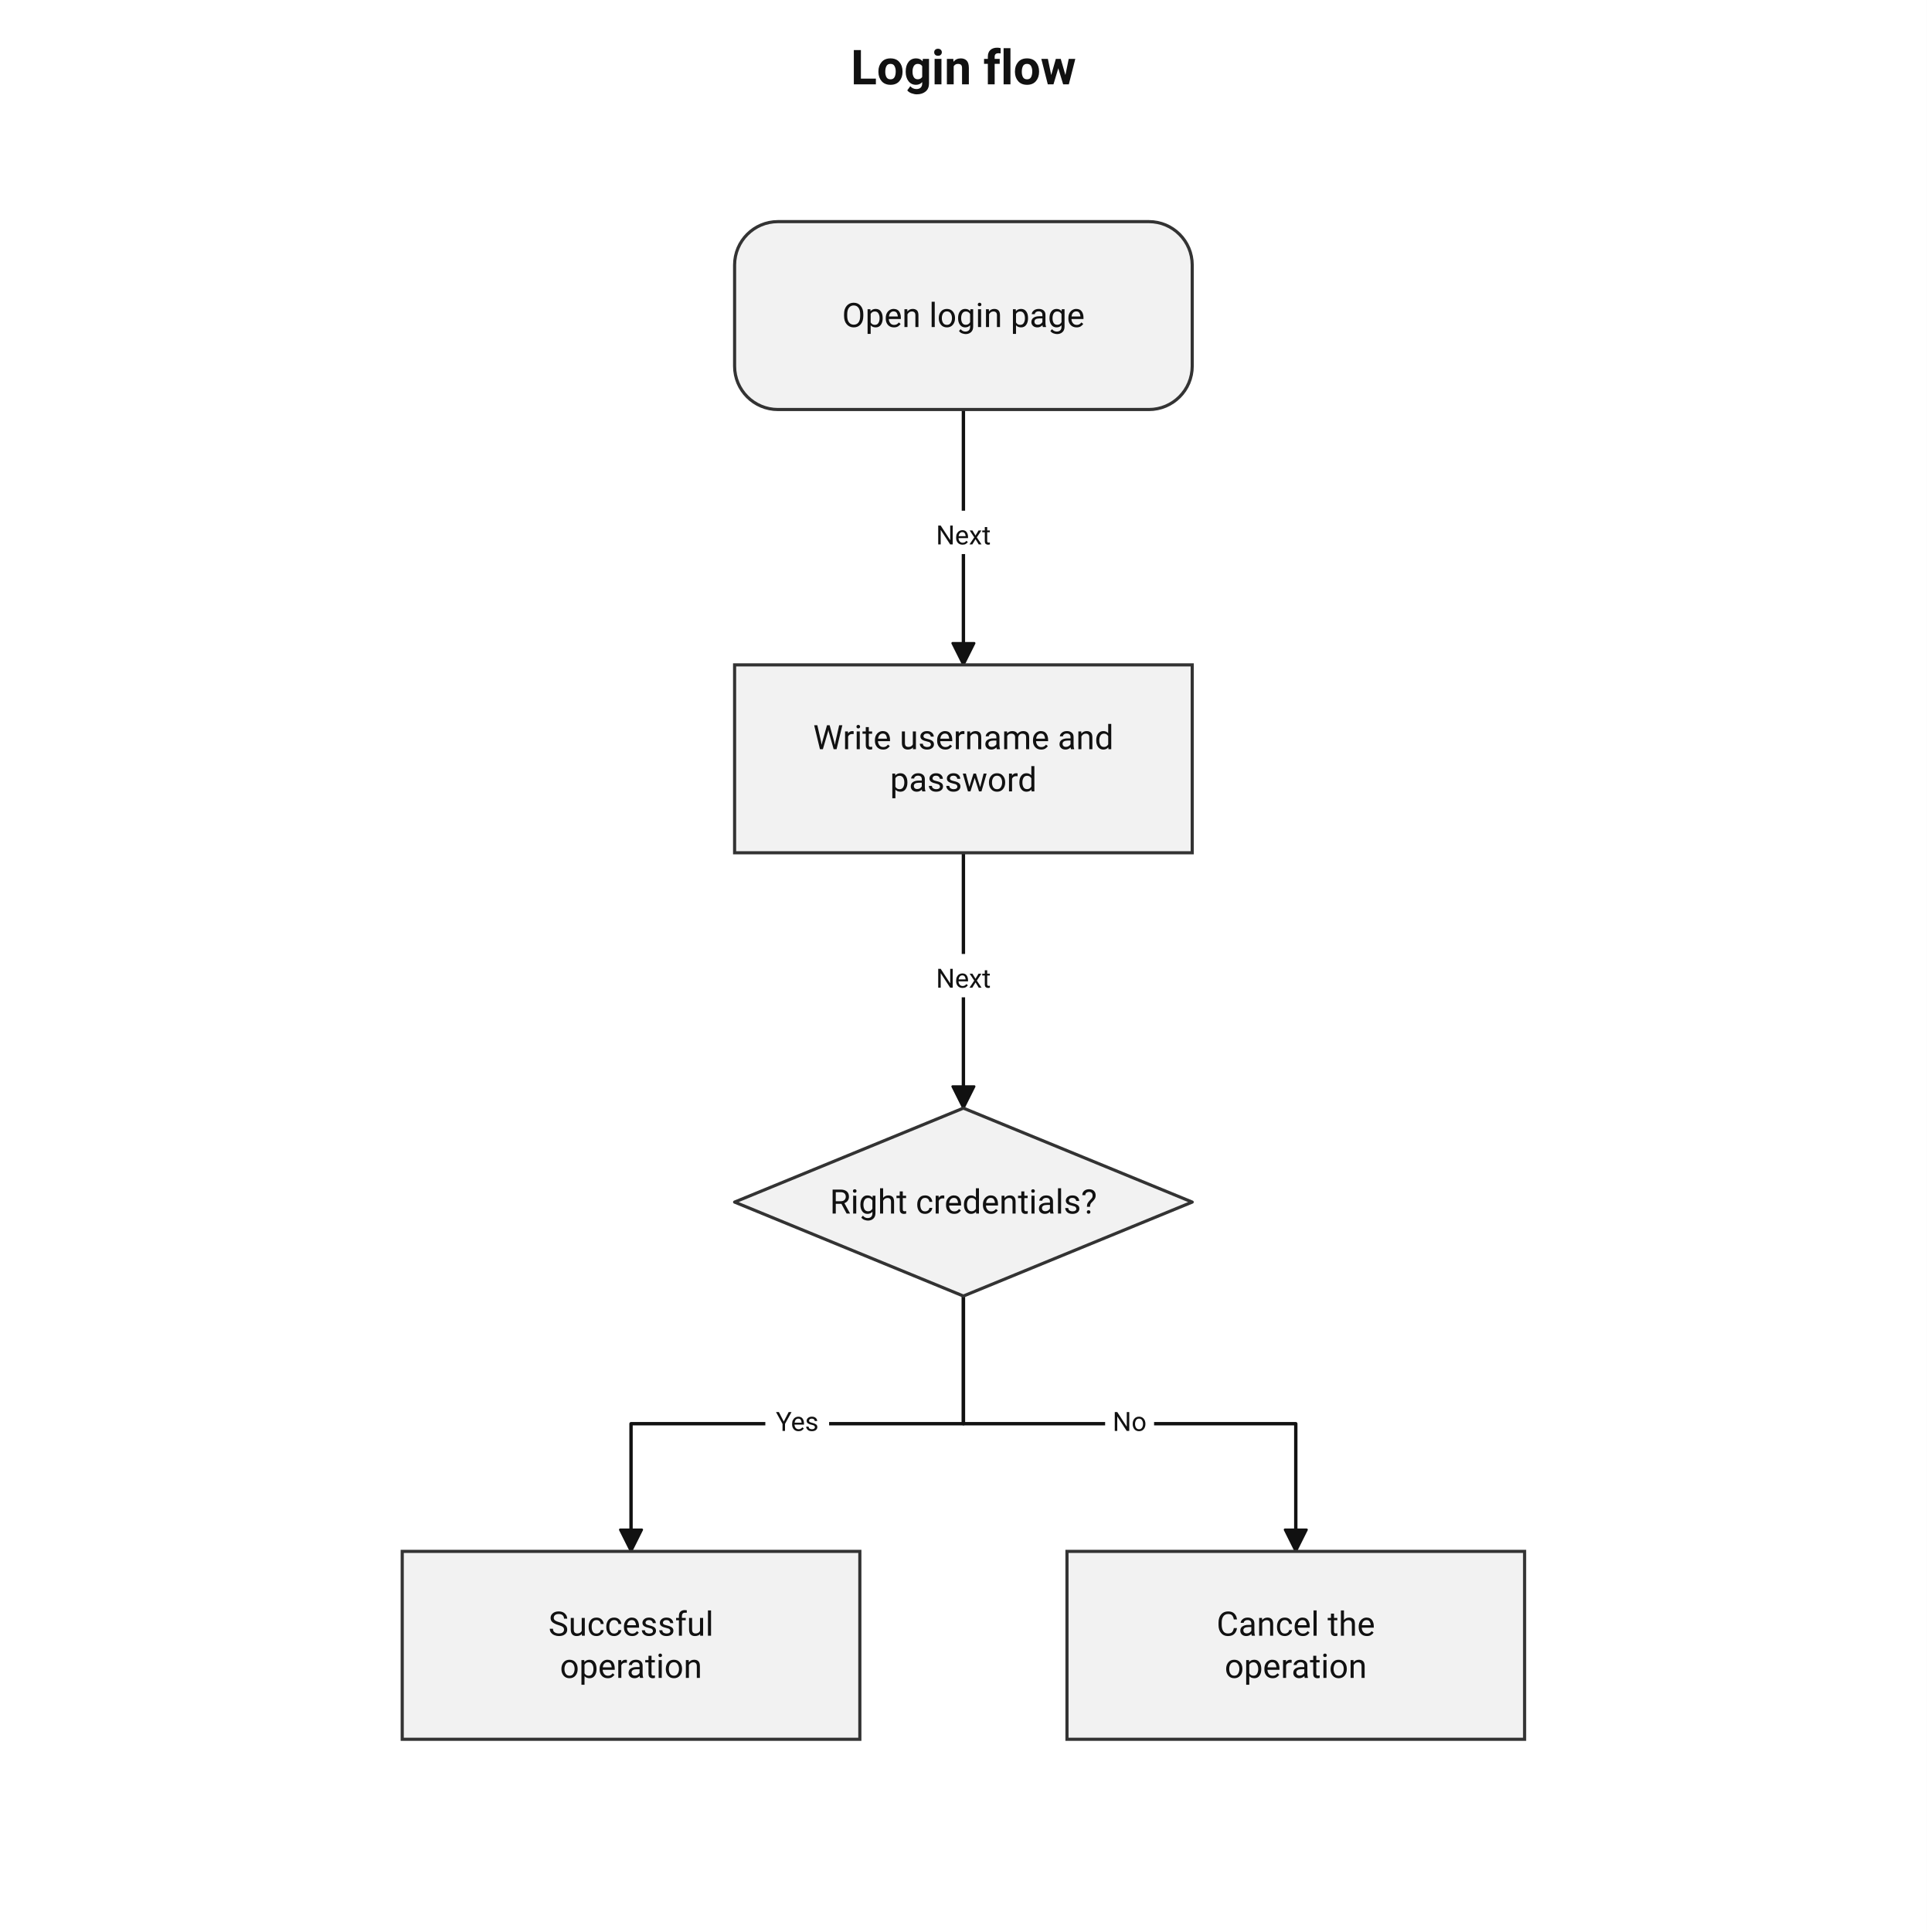
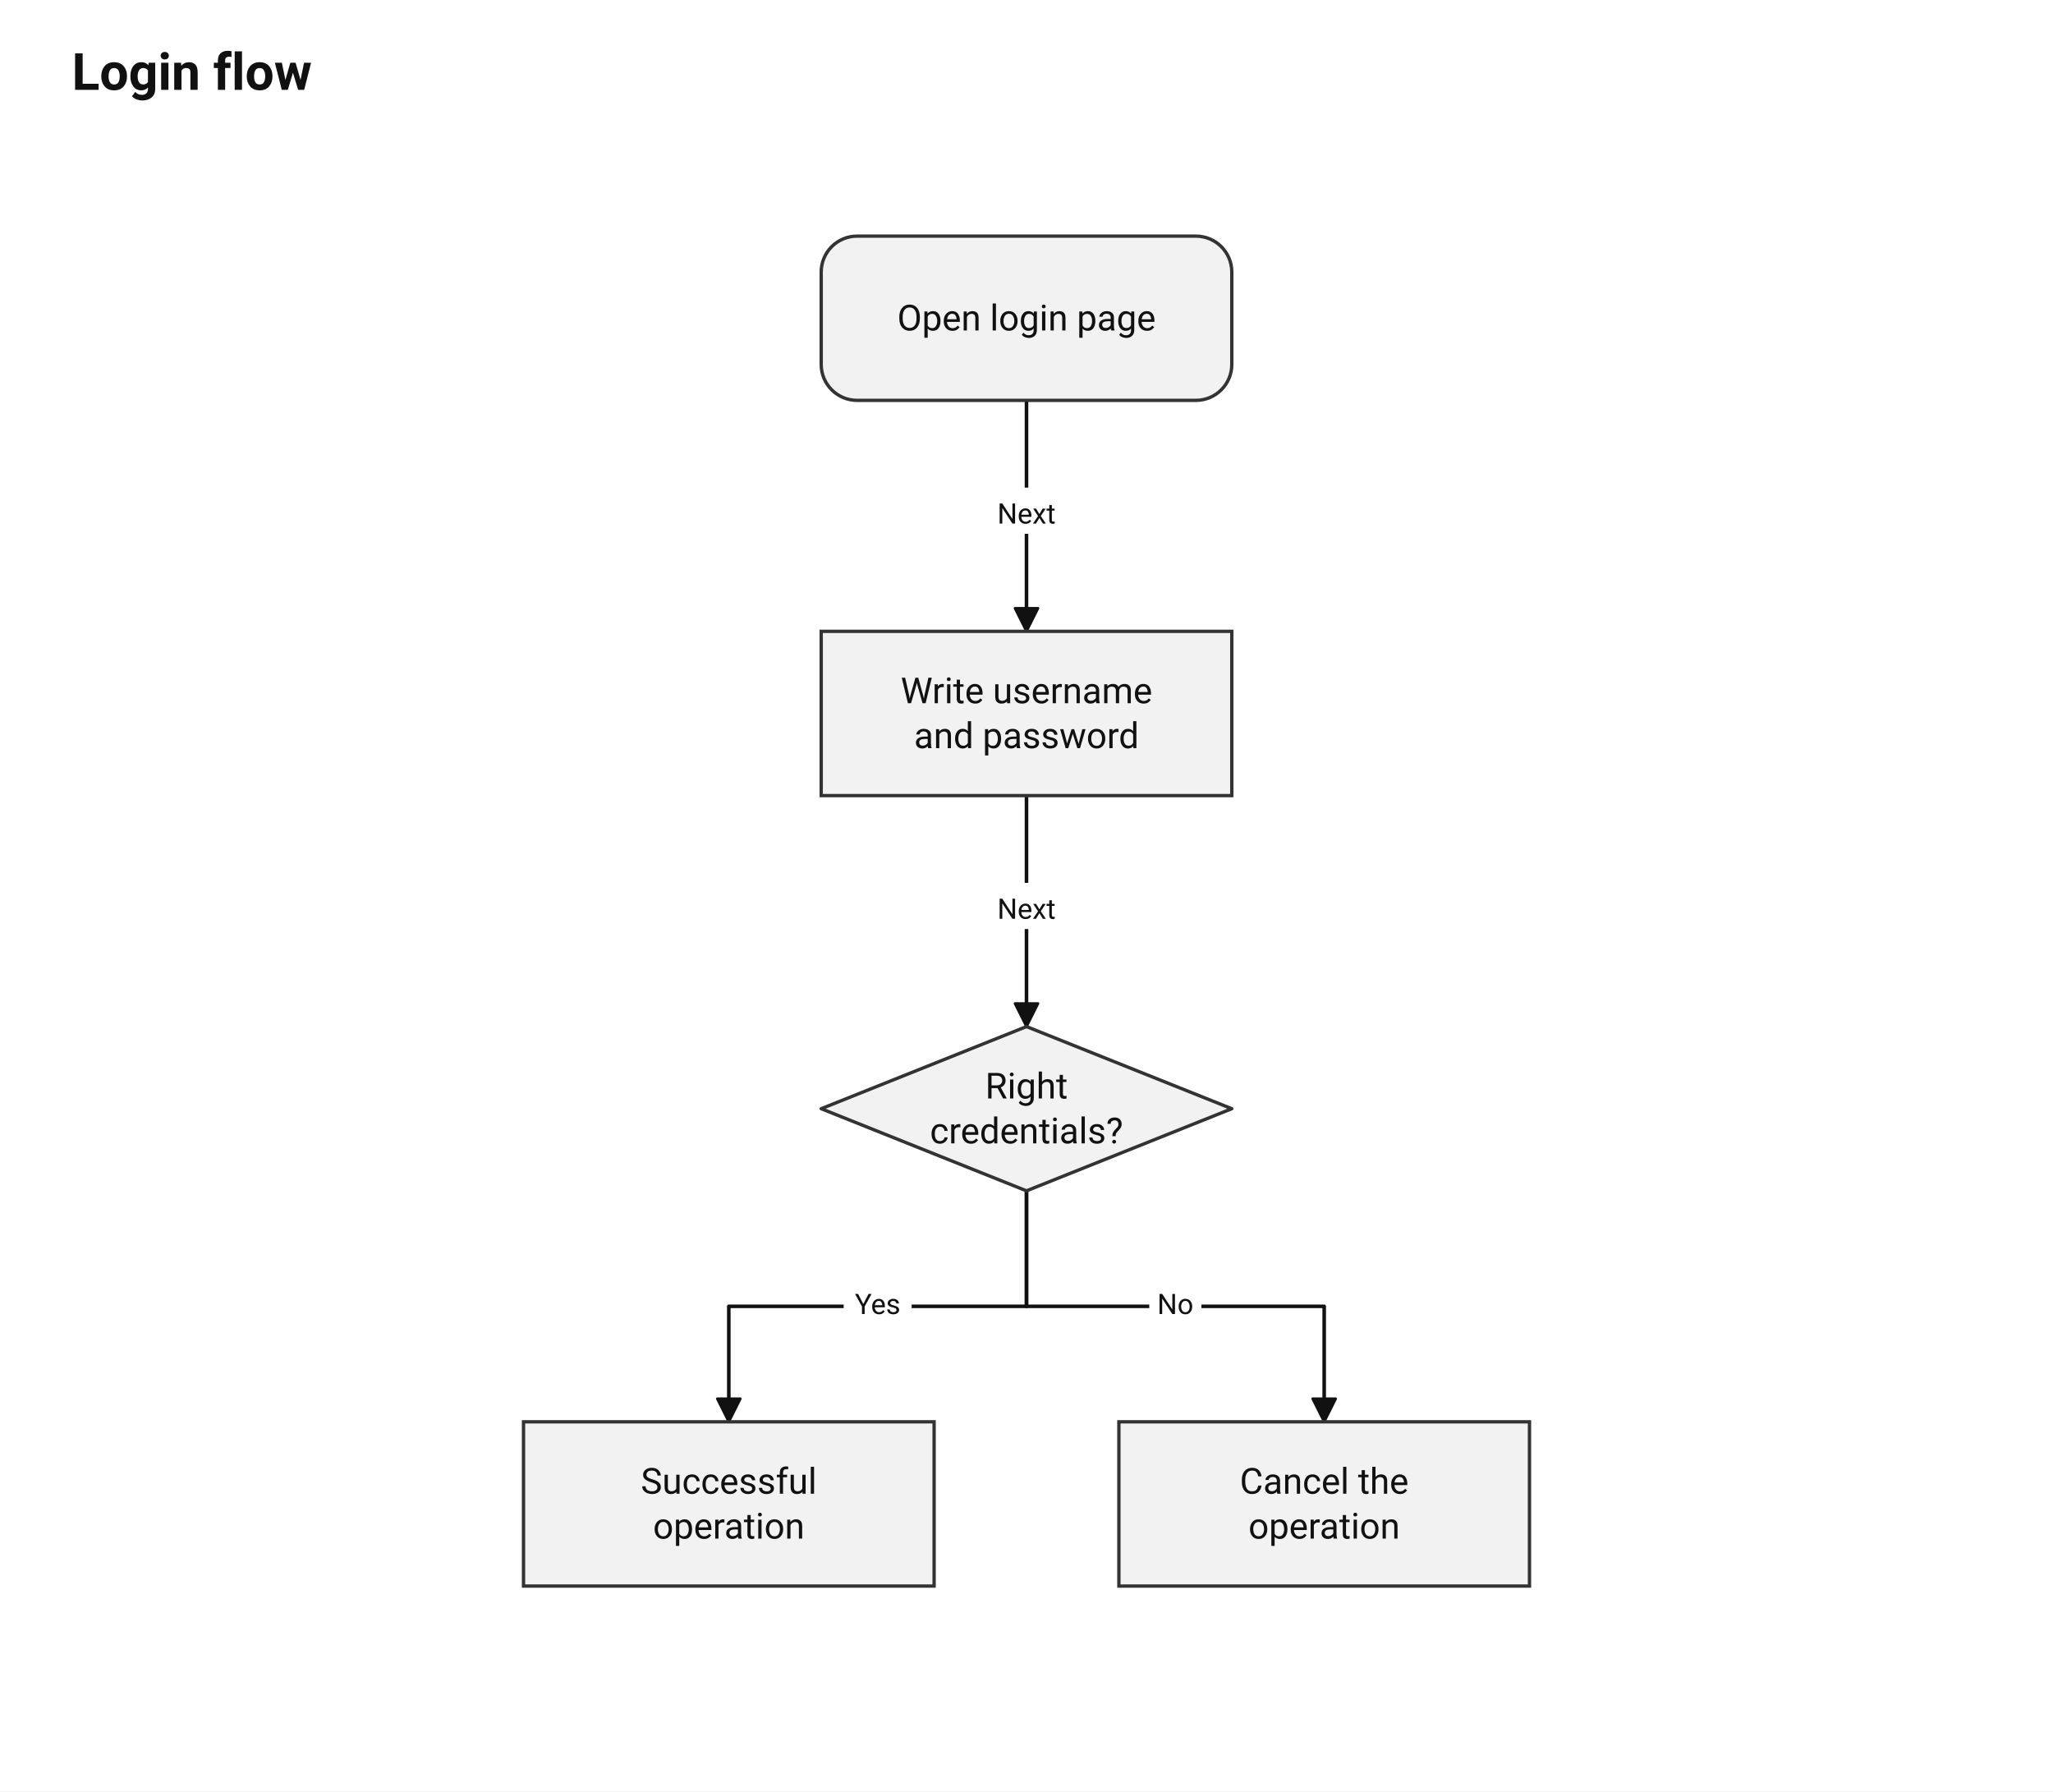
- <svg xmlns="http://www.w3.org/2000/svg" width="800" height="802" viewBox="0 0 800 802" data-theme="default">
+ <svg xmlns="http://www.w3.org/2000/svg" width="800" height="698" viewBox="0 0 800 698" data-theme="default">
  <rect width="100%" height="100%" fill="#FFFFFF" />
-   <text x="400" y="35" fill="#111111" font-family="-apple-system, BlinkMacSystemFont, 'Segoe UI', Roboto, Helvetica, Arial, sans-serif" font-size="20" text-anchor="middle" font-weight="600">Login flow</text>
-   <polyline points="400,170 400,276" fill="none" stroke="#111111" stroke-width="1.4" stroke-linejoin="round" stroke-linecap="butt" />
-   <polygon points="400,276 395.5,267 404.5,267" fill="#111111" stroke="#111111" stroke-width="1" stroke-linejoin="round" />
-   <rect x="383.68" y="212" width="32.64" height="18" rx="0" fill="#FFFFFF" stroke="none" stroke-width="0" />
-   <text x="400" y="226" fill="#111111" font-family="-apple-system, BlinkMacSystemFont, 'Segoe UI', Roboto, Helvetica, Arial, sans-serif" font-size="11" text-anchor="middle">Next</text>
-   <polyline points="400,354 400,460" fill="none" stroke="#111111" stroke-width="1.4" stroke-linejoin="round" stroke-linecap="butt" />
-   <polygon points="400,460 395.5,451 404.5,451" fill="#111111" stroke="#111111" stroke-width="1" stroke-linejoin="round" />
-   <rect x="383.68" y="396" width="32.64" height="18" rx="0" fill="#FFFFFF" stroke="none" stroke-width="0" />
-   <text x="400" y="410" fill="#111111" font-family="-apple-system, BlinkMacSystemFont, 'Segoe UI', Roboto, Helvetica, Arial, sans-serif" font-size="11" text-anchor="middle">Next</text>
-   <polyline points="400,538 400,591 262,591 262,644" fill="none" stroke="#111111" stroke-width="1.4" stroke-linejoin="round" stroke-linecap="butt" />
-   <polygon points="262,644 257.5,635 266.5,635" fill="#111111" stroke="#111111" stroke-width="1" stroke-linejoin="round" />
-   <rect x="317.76" y="580" width="26.48" height="18" rx="0" fill="#FFFFFF" stroke="none" stroke-width="0" />
-   <text x="331" y="594" fill="#111111" font-family="-apple-system, BlinkMacSystemFont, 'Segoe UI', Roboto, Helvetica, Arial, sans-serif" font-size="11" text-anchor="middle">Yes</text>
-   <polyline points="400,538 400,591 538,591 538,644" fill="none" stroke="#111111" stroke-width="1.4" stroke-linejoin="round" stroke-linecap="butt" />
-   <polygon points="538,644 533.5,635 542.5,635" fill="#111111" stroke="#111111" stroke-width="1" stroke-linejoin="round" />
-   <rect x="458.84" y="580" width="20.32" height="18" rx="0" fill="#FFFFFF" stroke="none" stroke-width="0" />
-   <text x="469" y="594" fill="#111111" font-family="-apple-system, BlinkMacSystemFont, 'Segoe UI', Roboto, Helvetica, Arial, sans-serif" font-size="11" text-anchor="middle">No</text>
-   <rect x="305" y="92" width="190" height="78" rx="18" fill="#F2F2F2" stroke="#333333" stroke-width="1.3" />
-   <text x="400" y="135.76" fill="#111111" font-family="-apple-system, BlinkMacSystemFont, 'Segoe UI', Roboto, Helvetica, Arial, sans-serif" font-size="14" text-anchor="middle">Open login page</text>
-   <rect x="305" y="276" width="190" height="78" rx="0" fill="#F2F2F2" stroke="#333333" stroke-width="1.3" />
-   <text x="400" y="311.01" fill="#111111" font-family="-apple-system, BlinkMacSystemFont, 'Segoe UI', Roboto, Helvetica, Arial, sans-serif" font-size="14" text-anchor="middle">Write username and</text>
-   <text x="400" y="328.51" fill="#111111" font-family="-apple-system, BlinkMacSystemFont, 'Segoe UI', Roboto, Helvetica, Arial, sans-serif" font-size="14" text-anchor="middle">password</text>
-   <polygon points="400,460 495,499 400,538 305,499" fill="#F2F2F2" stroke="#333333" stroke-width="1.3" stroke-linejoin="round" />
-   <text x="400" y="503.76" fill="#111111" font-family="-apple-system, BlinkMacSystemFont, 'Segoe UI', Roboto, Helvetica, Arial, sans-serif" font-size="14" text-anchor="middle">Right credentials?</text>
-   <rect x="167" y="644" width="190" height="78" rx="0" fill="#F2F2F2" stroke="#333333" stroke-width="1.3" />
-   <text x="262" y="679.01" fill="#111111" font-family="-apple-system, BlinkMacSystemFont, 'Segoe UI', Roboto, Helvetica, Arial, sans-serif" font-size="14" text-anchor="middle">Successful</text>
-   <text x="262" y="696.51" fill="#111111" font-family="-apple-system, BlinkMacSystemFont, 'Segoe UI', Roboto, Helvetica, Arial, sans-serif" font-size="14" text-anchor="middle">operation</text>
-   <rect x="443" y="644" width="190" height="78" rx="0" fill="#F2F2F2" stroke="#333333" stroke-width="1.3" />
-   <text x="538" y="679.01" fill="#111111" font-family="-apple-system, BlinkMacSystemFont, 'Segoe UI', Roboto, Helvetica, Arial, sans-serif" font-size="14" text-anchor="middle">Cancel the</text>
-   <text x="538" y="696.51" fill="#111111" font-family="-apple-system, BlinkMacSystemFont, 'Segoe UI', Roboto, Helvetica, Arial, sans-serif" font-size="14" text-anchor="middle">operation</text>
+   <text x="28" y="35" fill="#111111" font-family="-apple-system, BlinkMacSystemFont, 'Segoe UI', Roboto, Helvetica, Arial, sans-serif" font-size="20" text-anchor="start" font-weight="600">Login flow</text>
+   <polyline points="400,156 400,246" fill="none" stroke="#111111" stroke-width="1.4" stroke-linejoin="round" stroke-linecap="butt" />
+   <polygon points="400,246 395.5,237 404.5,237" fill="#111111" stroke="#111111" stroke-width="1" stroke-linejoin="round" />
+   <rect x="383.68" y="190" width="32.64" height="18" rx="0" fill="#FFFFFF" stroke="none" stroke-width="0" />
+   <text x="400" y="204" fill="#111111" font-family="-apple-system, BlinkMacSystemFont, 'Segoe UI', Roboto, Helvetica, Arial, sans-serif" font-size="11" text-anchor="middle">Next</text>
+   <polyline points="400,310 400,400" fill="none" stroke="#111111" stroke-width="1.4" stroke-linejoin="round" stroke-linecap="butt" />
+   <polygon points="400,400 395.5,391 404.5,391" fill="#111111" stroke="#111111" stroke-width="1" stroke-linejoin="round" />
+   <rect x="383.68" y="344" width="32.64" height="18" rx="0" fill="#FFFFFF" stroke="none" stroke-width="0" />
+   <text x="400" y="358" fill="#111111" font-family="-apple-system, BlinkMacSystemFont, 'Segoe UI', Roboto, Helvetica, Arial, sans-serif" font-size="11" text-anchor="middle">Next</text>
+   <polyline points="400,464 400,509 284,509 284,554" fill="none" stroke="#111111" stroke-width="1.4" stroke-linejoin="round" stroke-linecap="butt" />
+   <polygon points="284,554 279.5,545 288.5,545" fill="#111111" stroke="#111111" stroke-width="1" stroke-linejoin="round" />
+   <rect x="328.76" y="498" width="26.48" height="18" rx="0" fill="#FFFFFF" stroke="none" stroke-width="0" />
+   <text x="342" y="512" fill="#111111" font-family="-apple-system, BlinkMacSystemFont, 'Segoe UI', Roboto, Helvetica, Arial, sans-serif" font-size="11" text-anchor="middle">Yes</text>
+   <polyline points="400,464 400,509 516,509 516,554" fill="none" stroke="#111111" stroke-width="1.4" stroke-linejoin="round" stroke-linecap="butt" />
+   <polygon points="516,554 511.5,545 520.5,545" fill="#111111" stroke="#111111" stroke-width="1" stroke-linejoin="round" />
+   <rect x="447.84" y="498" width="20.32" height="18" rx="0" fill="#FFFFFF" stroke="none" stroke-width="0" />
+   <text x="458" y="512" fill="#111111" font-family="-apple-system, BlinkMacSystemFont, 'Segoe UI', Roboto, Helvetica, Arial, sans-serif" font-size="11" text-anchor="middle">No</text>
+   <rect x="320" y="92" width="160" height="64" rx="14" fill="#F2F2F2" stroke="#333333" stroke-width="1.3" />
+   <text x="400" y="128.76" fill="#111111" font-family="-apple-system, BlinkMacSystemFont, 'Segoe UI', Roboto, Helvetica, Arial, sans-serif" font-size="14" text-anchor="middle">Open login page</text>
+   <rect x="320" y="246" width="160" height="64" rx="0" fill="#F2F2F2" stroke="#333333" stroke-width="1.3" />
+   <text x="400" y="274.01" fill="#111111" font-family="-apple-system, BlinkMacSystemFont, 'Segoe UI', Roboto, Helvetica, Arial, sans-serif" font-size="14" text-anchor="middle">Write username</text>
+   <text x="400" y="291.51" fill="#111111" font-family="-apple-system, BlinkMacSystemFont, 'Segoe UI', Roboto, Helvetica, Arial, sans-serif" font-size="14" text-anchor="middle">and password</text>
+   <polygon points="400,400 480,432 400,464 320,432" fill="#F2F2F2" stroke="#333333" stroke-width="1.3" stroke-linejoin="round" />
+   <text x="400" y="428.01" fill="#111111" font-family="-apple-system, BlinkMacSystemFont, 'Segoe UI', Roboto, Helvetica, Arial, sans-serif" font-size="14" text-anchor="middle">Right</text>
+   <text x="400" y="445.51" fill="#111111" font-family="-apple-system, BlinkMacSystemFont, 'Segoe UI', Roboto, Helvetica, Arial, sans-serif" font-size="14" text-anchor="middle">credentials?</text>
+   <rect x="204" y="554" width="160" height="64" rx="0" fill="#F2F2F2" stroke="#333333" stroke-width="1.3" />
+   <text x="284" y="582.01" fill="#111111" font-family="-apple-system, BlinkMacSystemFont, 'Segoe UI', Roboto, Helvetica, Arial, sans-serif" font-size="14" text-anchor="middle">Successful</text>
+   <text x="284" y="599.51" fill="#111111" font-family="-apple-system, BlinkMacSystemFont, 'Segoe UI', Roboto, Helvetica, Arial, sans-serif" font-size="14" text-anchor="middle">operation</text>
+   <rect x="436" y="554" width="160" height="64" rx="0" fill="#F2F2F2" stroke="#333333" stroke-width="1.3" />
+   <text x="516" y="582.01" fill="#111111" font-family="-apple-system, BlinkMacSystemFont, 'Segoe UI', Roboto, Helvetica, Arial, sans-serif" font-size="14" text-anchor="middle">Cancel the</text>
+   <text x="516" y="599.51" fill="#111111" font-family="-apple-system, BlinkMacSystemFont, 'Segoe UI', Roboto, Helvetica, Arial, sans-serif" font-size="14" text-anchor="middle">operation</text>
</svg>
